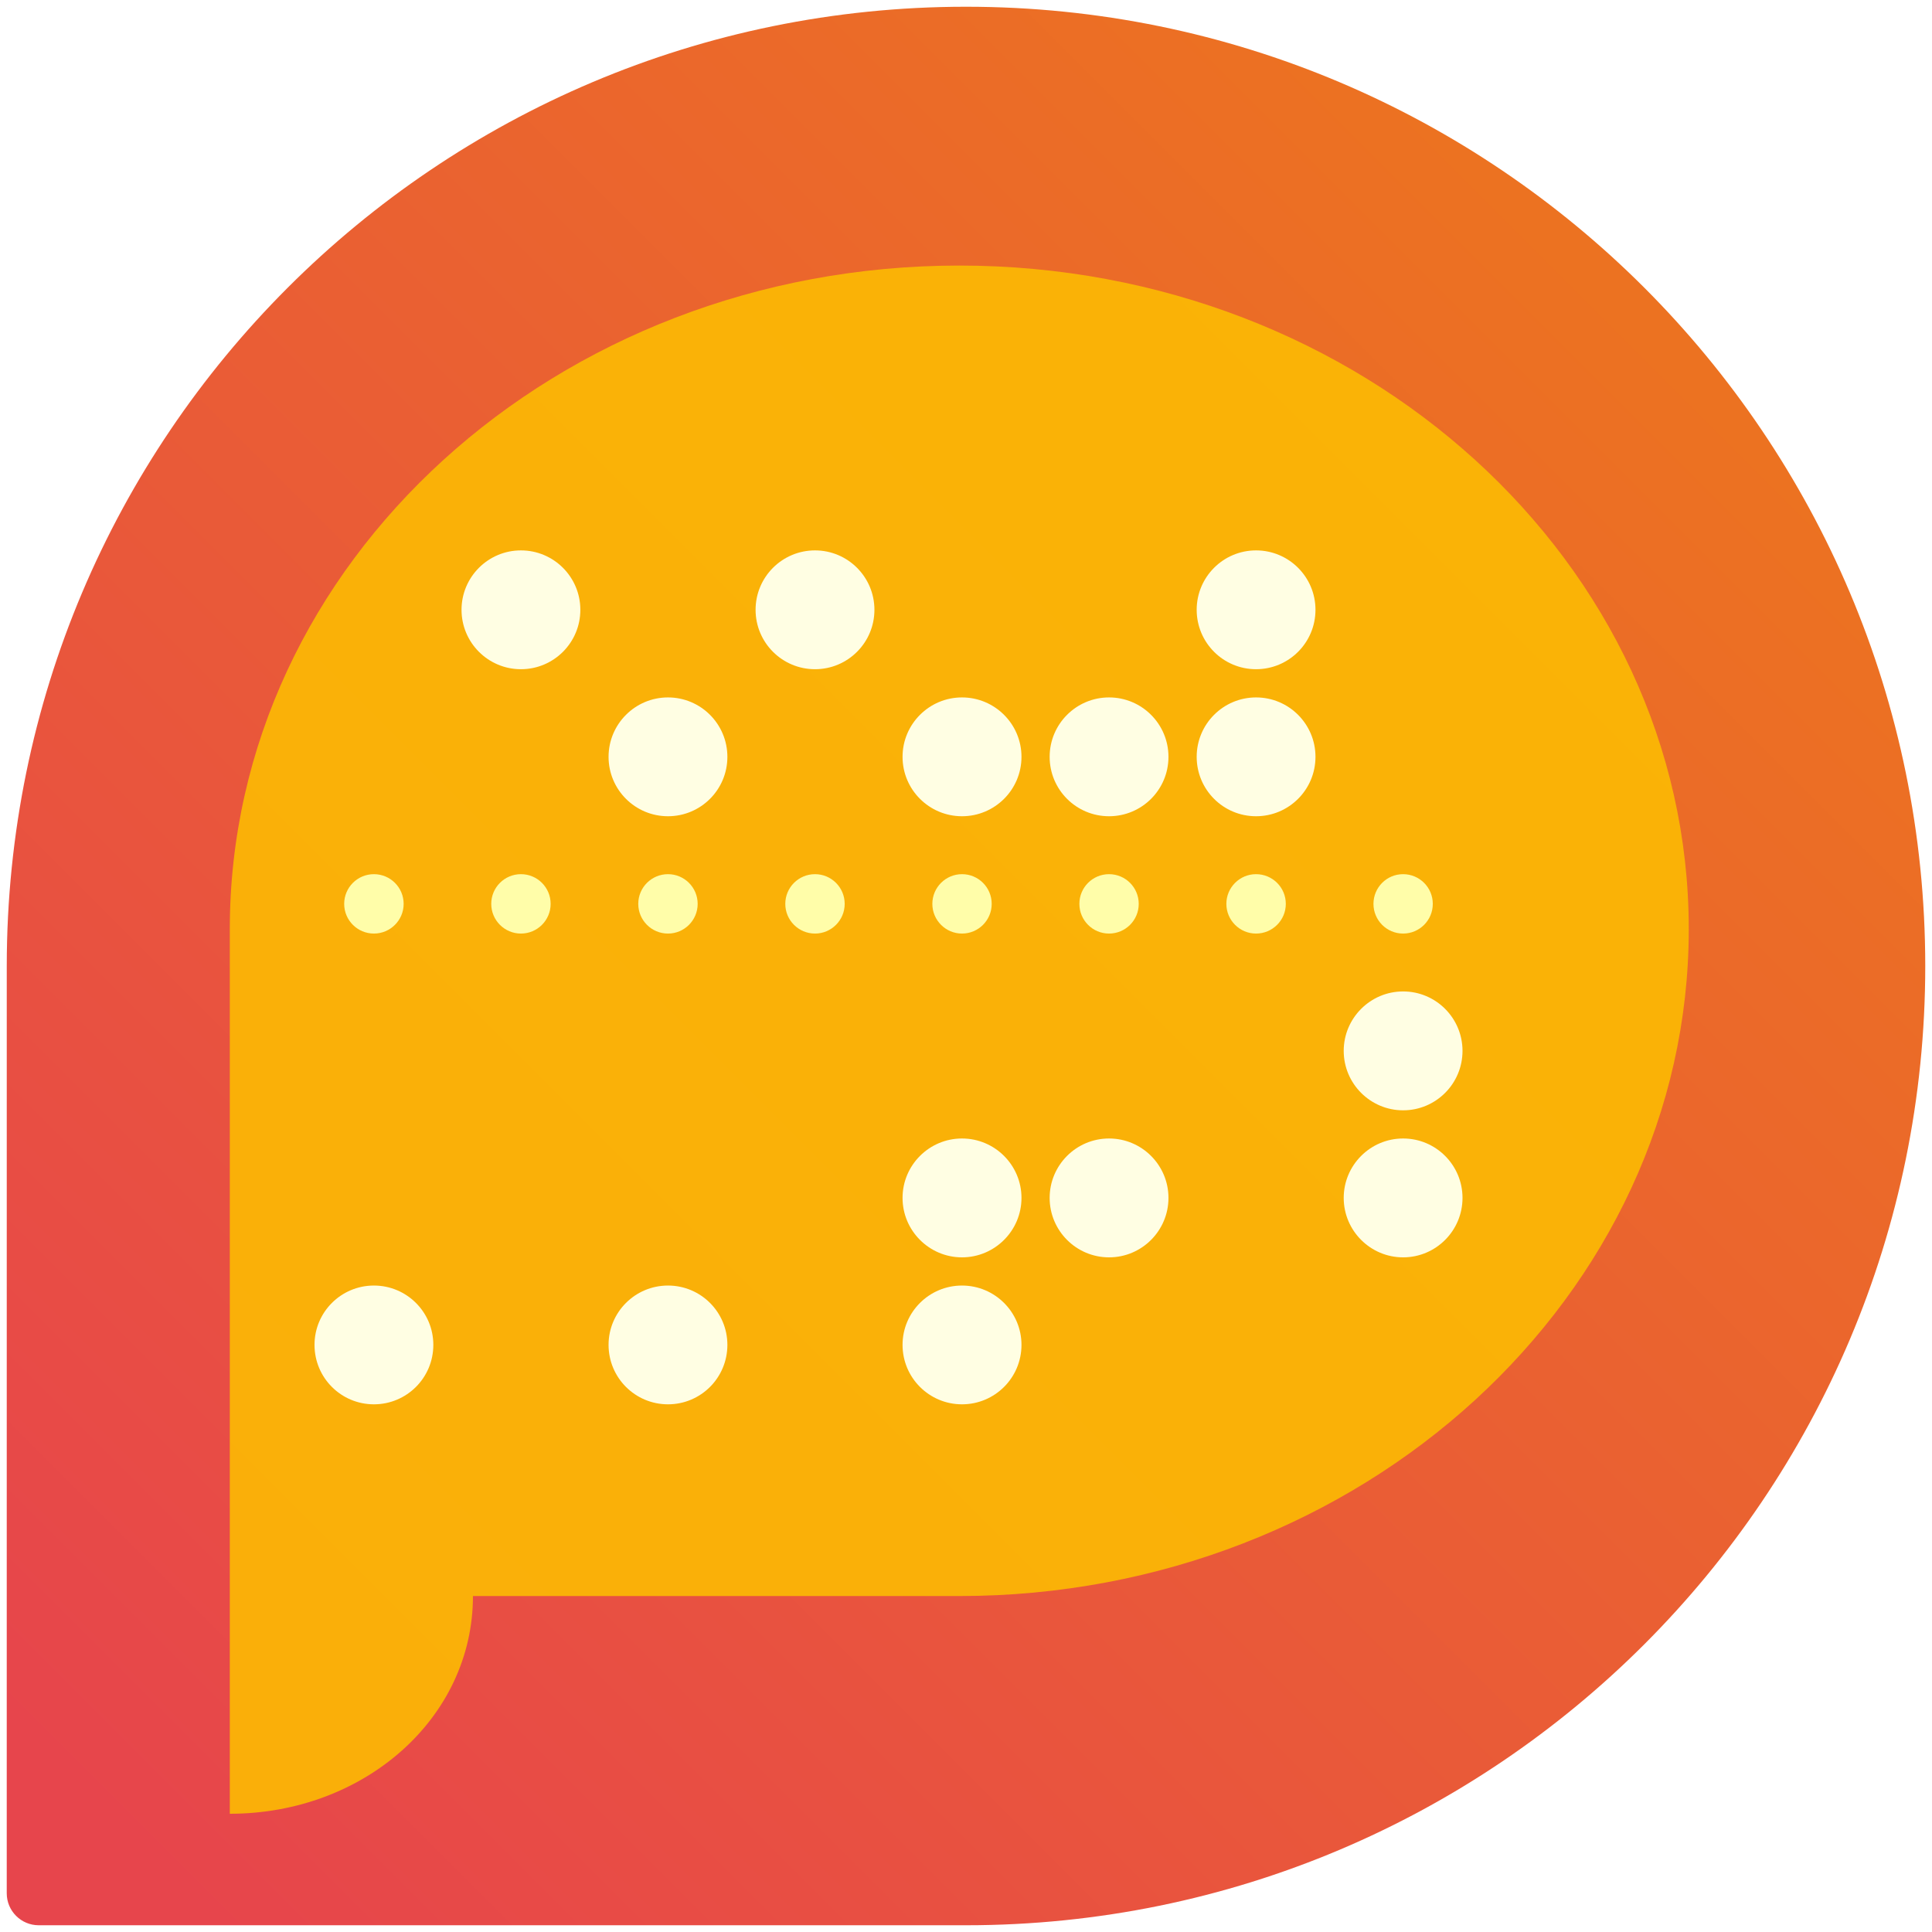
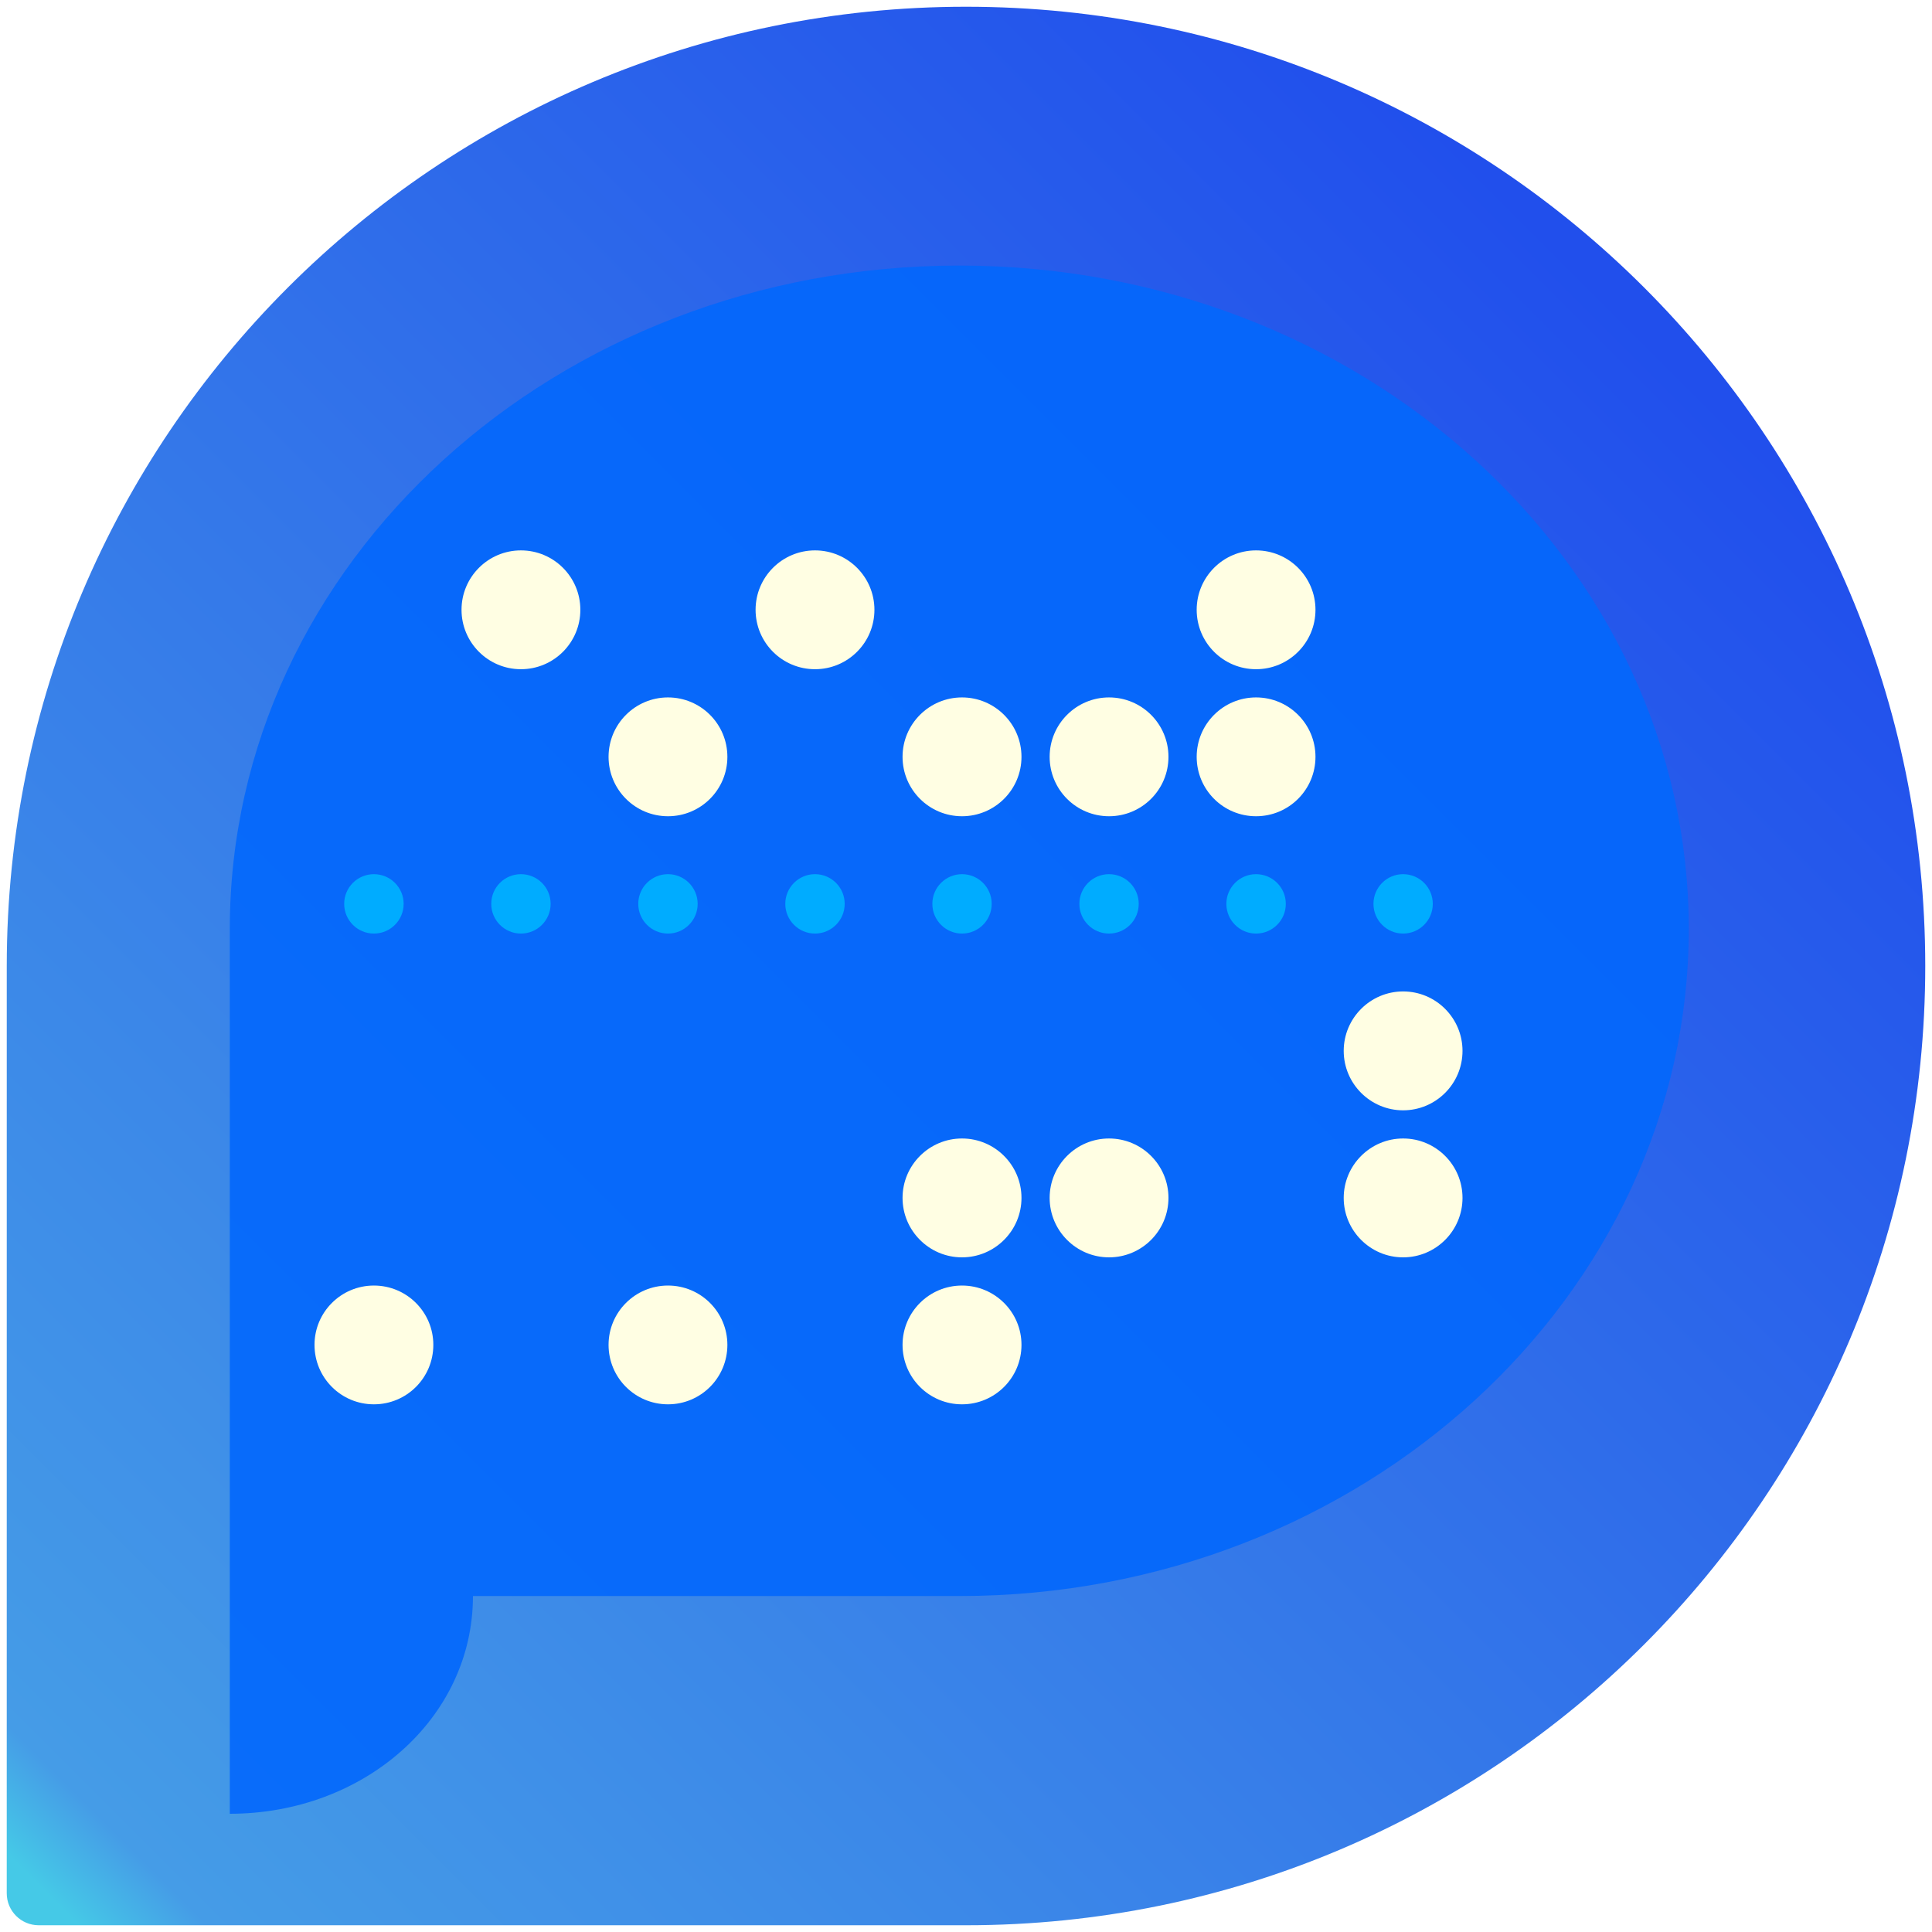
- <svg xmlns="http://www.w3.org/2000/svg" version="1.1" xml:space="preserve" width="114.667" height="114.667" viewBox="0 0 114.667 114.667">
-   <defs>
+ <svg xmlns="http://www.w3.org/2000/svg" version="1.1" xml:space="preserve" width="114.667" height="114.667" viewBox="0 0 114.667 114.667" id="svg1">
+   <defs id="defs1">
    <clipPath clipPathUnits="userSpaceOnUse" id="clipPath18">
      <path d="M 0.301,43 C 0.301,42.364 0.3,1.723 0.3,1.723 v 0 C 0.3,0.938 0.938,0.3 1.723,0.3 v 0 H 43 c 23.584,0 42.7,19.117 42.7,42.7 v 0 C 85.7,66.583 66.584,85.7 43,85.7 v 0 C 19.417,85.7 0.301,66.583 0.301,43" id="path2" />
    </clipPath>
    <linearGradient x1="0" y1="0" x2="1" y2="0" gradientUnits="userSpaceOnUse" gradientTransform="matrix(-72.47637,-72.47637,72.47637,-72.47637,73.19336,73.19287)" spreadMethod="pad" id="linearGradient30">
-       <stop style="stop-opacity:1;stop-color:#ec7221" offset="0" id="stop5" />
-       <stop style="stop-opacity:1;stop-color:#e7454c" offset="0.959" id="stop7" />
-       <stop style="stop-opacity:1;stop-color:#e7454c" offset="1" id="stop9" />
+       <stop style="stop-color:#214fec;stop-opacity:1;" offset="0" id="stop5" />
+       <stop style="stop-color:#459ce7;stop-opacity:1;" offset="0.959" id="stop7" />
+       <stop style="stop-color:#45c9e7;stop-opacity:1;" offset="1" id="stop9" />
    </linearGradient>
  </defs>
  <g transform="matrix(1.333333,0,0,-1.333333,0,114.6667)" id="g67">
-     <g id="g18">
-       <g clip-path="url(#clipPath18)" id="g16">
-         <path d="M 0.301,43 C 0.301,42.364 0.3,1.723 0.3,1.723 v 0 C 0.3,0.938 0.938,0.3 1.723,0.3 v 0 H 43 c 23.584,0 42.7,19.117 42.7,42.7 v 0 C 85.7,66.583 66.584,85.7 43,85.7 v 0 C 19.417,85.7 0.301,66.583 0.301,43" style="fill:url(#linearGradient30);stroke:none" id="path14" />
+     <g id="g18" style="display:inline;stroke-width:1;stroke-dasharray:none">
+       <g clip-path="url(#clipPath18)" id="g16" style="stroke-width:1;stroke-dasharray:none">
+         <path d="M 0.301,43 C 0.301,42.364 0.3,1.723 0.3,1.723 v 0 C 0.3,0.938 0.938,0.3 1.723,0.3 v 0 H 43 c 23.584,0 42.7,19.117 42.7,42.7 v 0 C 85.7,66.583 66.584,85.7 43,85.7 v 0 C 19.417,85.7 0.301,66.583 0.301,43" style="fill:url(#linearGradient30);stroke:none;stroke-width:1;stroke-dasharray:none" id="path14" />
      </g>
    </g>
    <g transform="translate(75,43.1621)" id="g20" />
-     <path style="opacity:0.9;fill:#fcba02;fill-opacity:1;stroke-width:0.993" d="M 42.7,74.179 C 24.766,74.179 10.229,60.955 10.229,44.643 V 15.108 5.263 c 5.978,0 10.824,4.255 10.824,9.691 h 21.648 c 17.934,0 32.472,13.377 32.472,29.689 0,16.311 -14.538,29.536 -32.472,29.536 z" id="path10-3" />
+     <path style="opacity:0.9;fill:#0267fc;fill-opacity:1;stroke-width:0.993" d="M 42.7,74.179 C 24.766,74.179 10.229,60.955 10.229,44.643 V 15.108 5.263 c 5.978,0 10.824,4.255 10.824,9.691 h 21.648 c 17.934,0 32.472,13.377 32.472,29.689 0,16.311 -14.538,29.536 -32.472,29.536 z" id="path10-3" />
    <g id="g46" transform="translate(15.3208,45.7656)">
-       <path d="m 0,0 c 0,-0.729 0.592,-1.322 1.323,-1.322 0.732,0 1.324,0.593 1.324,1.322 0,0.73 -0.592,1.322 -1.324,1.322 C 0.592,1.322 0,0.73 0,0" style="fill:#fffda9;fill-opacity:1;fill-rule:nonzero;stroke:none" id="path48" />
+       <path d="m 0,0 c 0,-0.729 0.592,-1.322 1.323,-1.322 0.732,0 1.324,0.593 1.324,1.322 0,0.73 -0.592,1.322 -1.324,1.322 C 0.592,1.322 0,0.73 0,0" style="fill:#00acff;fill-opacity:1;fill-rule:nonzero;stroke:none" id="path48" />
    </g>
    <g id="g50" transform="translate(21.8672,45.7656)">
-       <path d="m 0,0 c 0,-0.729 0.591,-1.322 1.321,-1.322 0.732,0 1.323,0.593 1.323,1.322 0,0.73 -0.591,1.322 -1.323,1.322 C 0.591,1.322 0,0.73 0,0" style="fill:#fffda9;fill-opacity:1;fill-rule:nonzero;stroke:none" id="path52" />
+       <path d="m 0,0 c 0,-0.729 0.591,-1.322 1.321,-1.322 0.732,0 1.323,0.593 1.323,1.322 0,0.73 -0.591,1.322 -1.323,1.322 C 0.591,1.322 0,0.73 0,0" style="fill:#00acff;fill-opacity:1;fill-rule:nonzero;stroke:none" id="path52" />
    </g>
    <g id="g54" transform="translate(28.4116,45.7656)">
-       <path d="m 0,0 c 0,-0.729 0.591,-1.322 1.323,-1.322 0.729,0 1.321,0.593 1.321,1.322 0,0.73 -0.592,1.322 -1.321,1.322 C 0.591,1.322 0,0.73 0,0" style="fill:#fffda9;fill-opacity:1;fill-rule:nonzero;stroke:none" id="path56" />
+       <path d="m 0,0 c 0,-0.729 0.591,-1.322 1.323,-1.322 0.729,0 1.321,0.593 1.321,1.322 0,0.73 -0.592,1.322 -1.321,1.322 C 0.591,1.322 0,0.73 0,0" style="fill:#00acff;fill-opacity:1;fill-rule:nonzero;stroke:none" id="path56" />
    </g>
    <g id="g58" transform="translate(34.9561,45.7656)">
-       <path d="m 0,0 c 0,-0.729 0.592,-1.322 1.323,-1.322 0.73,0 1.321,0.593 1.321,1.322 0,0.73 -0.591,1.322 -1.321,1.322 C 0.592,1.322 0,0.73 0,0" style="fill:#fffda9;fill-opacity:1;fill-rule:nonzero;stroke:none" id="path60" />
+       <path d="m 0,0 c 0,-0.729 0.592,-1.322 1.323,-1.322 0.73,0 1.321,0.593 1.321,1.322 0,0.73 -0.591,1.322 -1.321,1.322 C 0.592,1.322 0,0.73 0,0" style="fill:#00acff;fill-opacity:1;fill-rule:nonzero;stroke:none" id="path60" />
    </g>
    <g id="g62" transform="translate(41.502,45.7656)">
-       <path d="m 0,0 c 0,-0.729 0.593,-1.322 1.32,-1.322 0.732,0 1.322,0.593 1.322,1.322 0,0.73 -0.59,1.322 -1.322,1.322 C 0.593,1.322 0,0.73 0,0" style="fill:#fffda9;fill-opacity:1;fill-rule:nonzero;stroke:none" id="path64" />
+       <path d="m 0,0 c 0,-0.729 0.593,-1.322 1.32,-1.322 0.732,0 1.322,0.593 1.322,1.322 0,0.73 -0.59,1.322 -1.322,1.322 C 0.593,1.322 0,0.73 0,0" style="fill:#00acff;fill-opacity:1;fill-rule:nonzero;stroke:none" id="path64" />
    </g>
    <g id="g66" transform="translate(48.0469,45.7656)">
-       <path d="m 0,0 c 0,-0.729 0.59,-1.322 1.32,-1.322 0.732,0 1.322,0.593 1.322,1.322 0,0.73 -0.59,1.322 -1.322,1.322 C 0.59,1.322 0,0.73 0,0" style="fill:#fffda9;fill-opacity:1;fill-rule:nonzero;stroke:none" id="path68" />
+       <path d="m 0,0 c 0,-0.729 0.59,-1.322 1.32,-1.322 0.732,0 1.322,0.593 1.322,1.322 0,0.73 -0.59,1.322 -1.322,1.322 C 0.59,1.322 0,0.73 0,0" style="fill:#00acff;fill-opacity:1;fill-rule:nonzero;stroke:none" id="path68" />
    </g>
    <g id="g70" transform="translate(54.5898,45.7656)">
-       <path d="m 0,0 c 0,-0.729 0.594,-1.322 1.32,-1.322 0.735,0 1.326,0.593 1.326,1.322 0,0.73 -0.591,1.322 -1.326,1.322 C 0.594,1.322 0,0.73 0,0" style="fill:#fffda9;fill-opacity:1;fill-rule:nonzero;stroke:none" id="path72" />
+       <path d="m 0,0 c 0,-0.729 0.594,-1.322 1.32,-1.322 0.735,0 1.326,0.593 1.326,1.322 0,0.73 -0.591,1.322 -1.326,1.322 C 0.594,1.322 0,0.73 0,0" style="fill:#00acff;fill-opacity:1;fill-rule:nonzero;stroke:none" id="path72" />
    </g>
    <g id="g74" transform="translate(61.1377,45.7656)">
-       <path d="m 0,0 c 0,-0.729 0.59,-1.322 1.319,-1.322 0.732,0 1.322,0.593 1.322,1.322 0,0.73 -0.59,1.322 -1.322,1.322 C 0.59,1.322 0,0.73 0,0" style="fill:#fffda9;fill-opacity:1;fill-rule:nonzero;stroke:none" id="path76" />
+       <path d="m 0,0 c 0,-0.729 0.59,-1.322 1.319,-1.322 0.732,0 1.322,0.593 1.322,1.322 0,0.73 -0.59,1.322 -1.322,1.322 C 0.59,1.322 0,0.73 0,0" style="fill:#00acff;fill-opacity:1;fill-rule:nonzero;stroke:none" id="path76" />
    </g>
    <g id="g78" transform="translate(14,26.1348)">
      <path d="m 0,0 c 0,-1.465 1.184,-2.646 2.644,-2.646 1.461,0 2.645,1.181 2.645,2.646 0,1.459 -1.184,2.641 -2.645,2.641 C 1.184,2.641 0,1.459 0,0" style="fill:#fffee3;fill-opacity:1;fill-rule:nonzero;stroke:none" id="path80" />
    </g>
    <g id="g82" transform="translate(20.5444,58.856)">
      <path d="m 0,0 c 0,-1.462 1.185,-2.645 2.644,-2.645 1.461,0 2.645,1.183 2.645,2.645 0,1.459 -1.184,2.644 -2.645,2.644 C 1.185,2.644 0,1.459 0,0" style="fill:#fffee3;fill-opacity:1;fill-rule:nonzero;stroke:none" id="path84" />
    </g>
    <g id="g86" transform="translate(27.0894,52.3101)">
      <path d="m 0,0 c 0,-1.461 1.185,-2.644 2.645,-2.644 1.461,0 2.644,1.183 2.644,2.644 0,1.46 -1.183,2.645 -2.644,2.645 C 1.185,2.645 0,1.46 0,0" style="fill:#fffee3;fill-opacity:1;fill-rule:nonzero;stroke:none" id="path88" />
    </g>
    <g id="g90" transform="translate(27.0894,26.1348)">
      <path d="m 0,0 c 0,-1.465 1.185,-2.646 2.645,-2.646 1.461,0 2.644,1.181 2.644,2.646 0,1.459 -1.183,2.641 -2.644,2.641 C 1.185,2.641 0,1.459 0,0" style="fill:#fffee3;fill-opacity:1;fill-rule:nonzero;stroke:none" id="path92" />
    </g>
    <g id="g94" transform="translate(33.6338,58.856)">
      <path d="M 0,0 C 0,-1.462 1.184,-2.645 2.646,-2.645 4.106,-2.645 5.29,-1.462 5.29,0 5.29,1.459 4.106,2.644 2.646,2.644 1.184,2.644 0,1.459 0,0" style="fill:#fffee3;fill-opacity:1;fill-rule:nonzero;stroke:none" id="path96" />
    </g>
    <g id="g98" transform="translate(40.1758,52.3101)">
      <path d="m 0,0 c 0,-1.461 1.187,-2.644 2.646,-2.644 1.461,0 2.648,1.183 2.648,2.644 0,1.46 -1.187,2.645 -2.648,2.645 C 1.187,2.645 0,1.46 0,0" style="fill:#fffee3;fill-opacity:1;fill-rule:nonzero;stroke:none" id="path100" />
    </g>
    <g id="g102" transform="translate(40.1758,32.6768)">
      <path d="m 0,0 c 0,-1.458 1.187,-2.646 2.646,-2.646 1.461,0 2.648,1.188 2.648,2.646 0,1.459 -1.187,2.645 -2.648,2.645 C 1.187,2.645 0,1.459 0,0" style="fill:#fffee3;fill-opacity:1;fill-rule:nonzero;stroke:none" id="path104" />
    </g>
    <g id="g106" transform="translate(40.1758,26.1348)">
      <path d="m 0,0 c 0,-1.465 1.187,-2.646 2.646,-2.646 1.461,0 2.648,1.181 2.648,2.646 0,1.459 -1.187,2.641 -2.648,2.641 C 1.187,2.641 0,1.459 0,0" style="fill:#fffee3;fill-opacity:1;fill-rule:nonzero;stroke:none" id="path108" />
    </g>
    <g id="g110" transform="translate(46.7236,52.3101)">
      <path d="m 0,0 c 0,-1.461 1.184,-2.644 2.644,-2.644 1.461,0 2.645,1.183 2.645,2.644 0,1.46 -1.184,2.645 -2.645,2.645 C 1.184,2.645 0,1.46 0,0" style="fill:#fffee3;fill-opacity:1;fill-rule:nonzero;stroke:none" id="path112" />
    </g>
    <g id="g114" transform="translate(46.7236,32.6768)">
      <path d="m 0,0 c 0,-1.458 1.184,-2.646 2.644,-2.646 1.461,0 2.645,1.188 2.645,2.646 0,1.459 -1.184,2.645 -2.645,2.645 C 1.184,2.645 0,1.459 0,0" style="fill:#fffee3;fill-opacity:1;fill-rule:nonzero;stroke:none" id="path116" />
    </g>
    <g id="g118" transform="translate(53.2686,58.856)">
      <path d="m 0,0 c 0,-1.462 1.183,-2.645 2.643,-2.645 1.461,0 2.645,1.183 2.645,2.645 0,1.459 -1.184,2.644 -2.645,2.644 C 1.183,2.644 0,1.459 0,0" style="fill:#fffee3;fill-opacity:1;fill-rule:nonzero;stroke:none" id="path120" />
    </g>
    <g id="g122" transform="translate(53.2686,52.3101)">
      <path d="m 0,0 c 0,-1.461 1.183,-2.644 2.643,-2.644 1.461,0 2.645,1.183 2.645,2.644 0,1.46 -1.184,2.645 -2.645,2.645 C 1.183,2.645 0,1.46 0,0" style="fill:#fffee3;fill-opacity:1;fill-rule:nonzero;stroke:none" id="path124" />
    </g>
    <g id="g126" transform="translate(59.8135,39.2217)">
      <path d="m 0,0 c 0,-1.459 1.187,-2.646 2.644,-2.646 1.461,0 2.644,1.187 2.644,2.646 0,1.459 -1.183,2.646 -2.644,2.646 C 1.187,2.646 0,1.459 0,0" style="fill:#fffee3;fill-opacity:1;fill-rule:nonzero;stroke:none" id="path128" />
    </g>
    <g id="g130" transform="translate(59.8135,32.6768)">
      <path d="m 0,0 c 0,-1.458 1.187,-2.646 2.644,-2.646 1.461,0 2.644,1.188 2.644,2.646 0,1.459 -1.183,2.645 -2.644,2.645 C 1.187,2.645 0,1.459 0,0" style="fill:#fffee3;fill-opacity:1;fill-rule:nonzero;stroke:none" id="path132" />
    </g>
  </g>
</svg>
